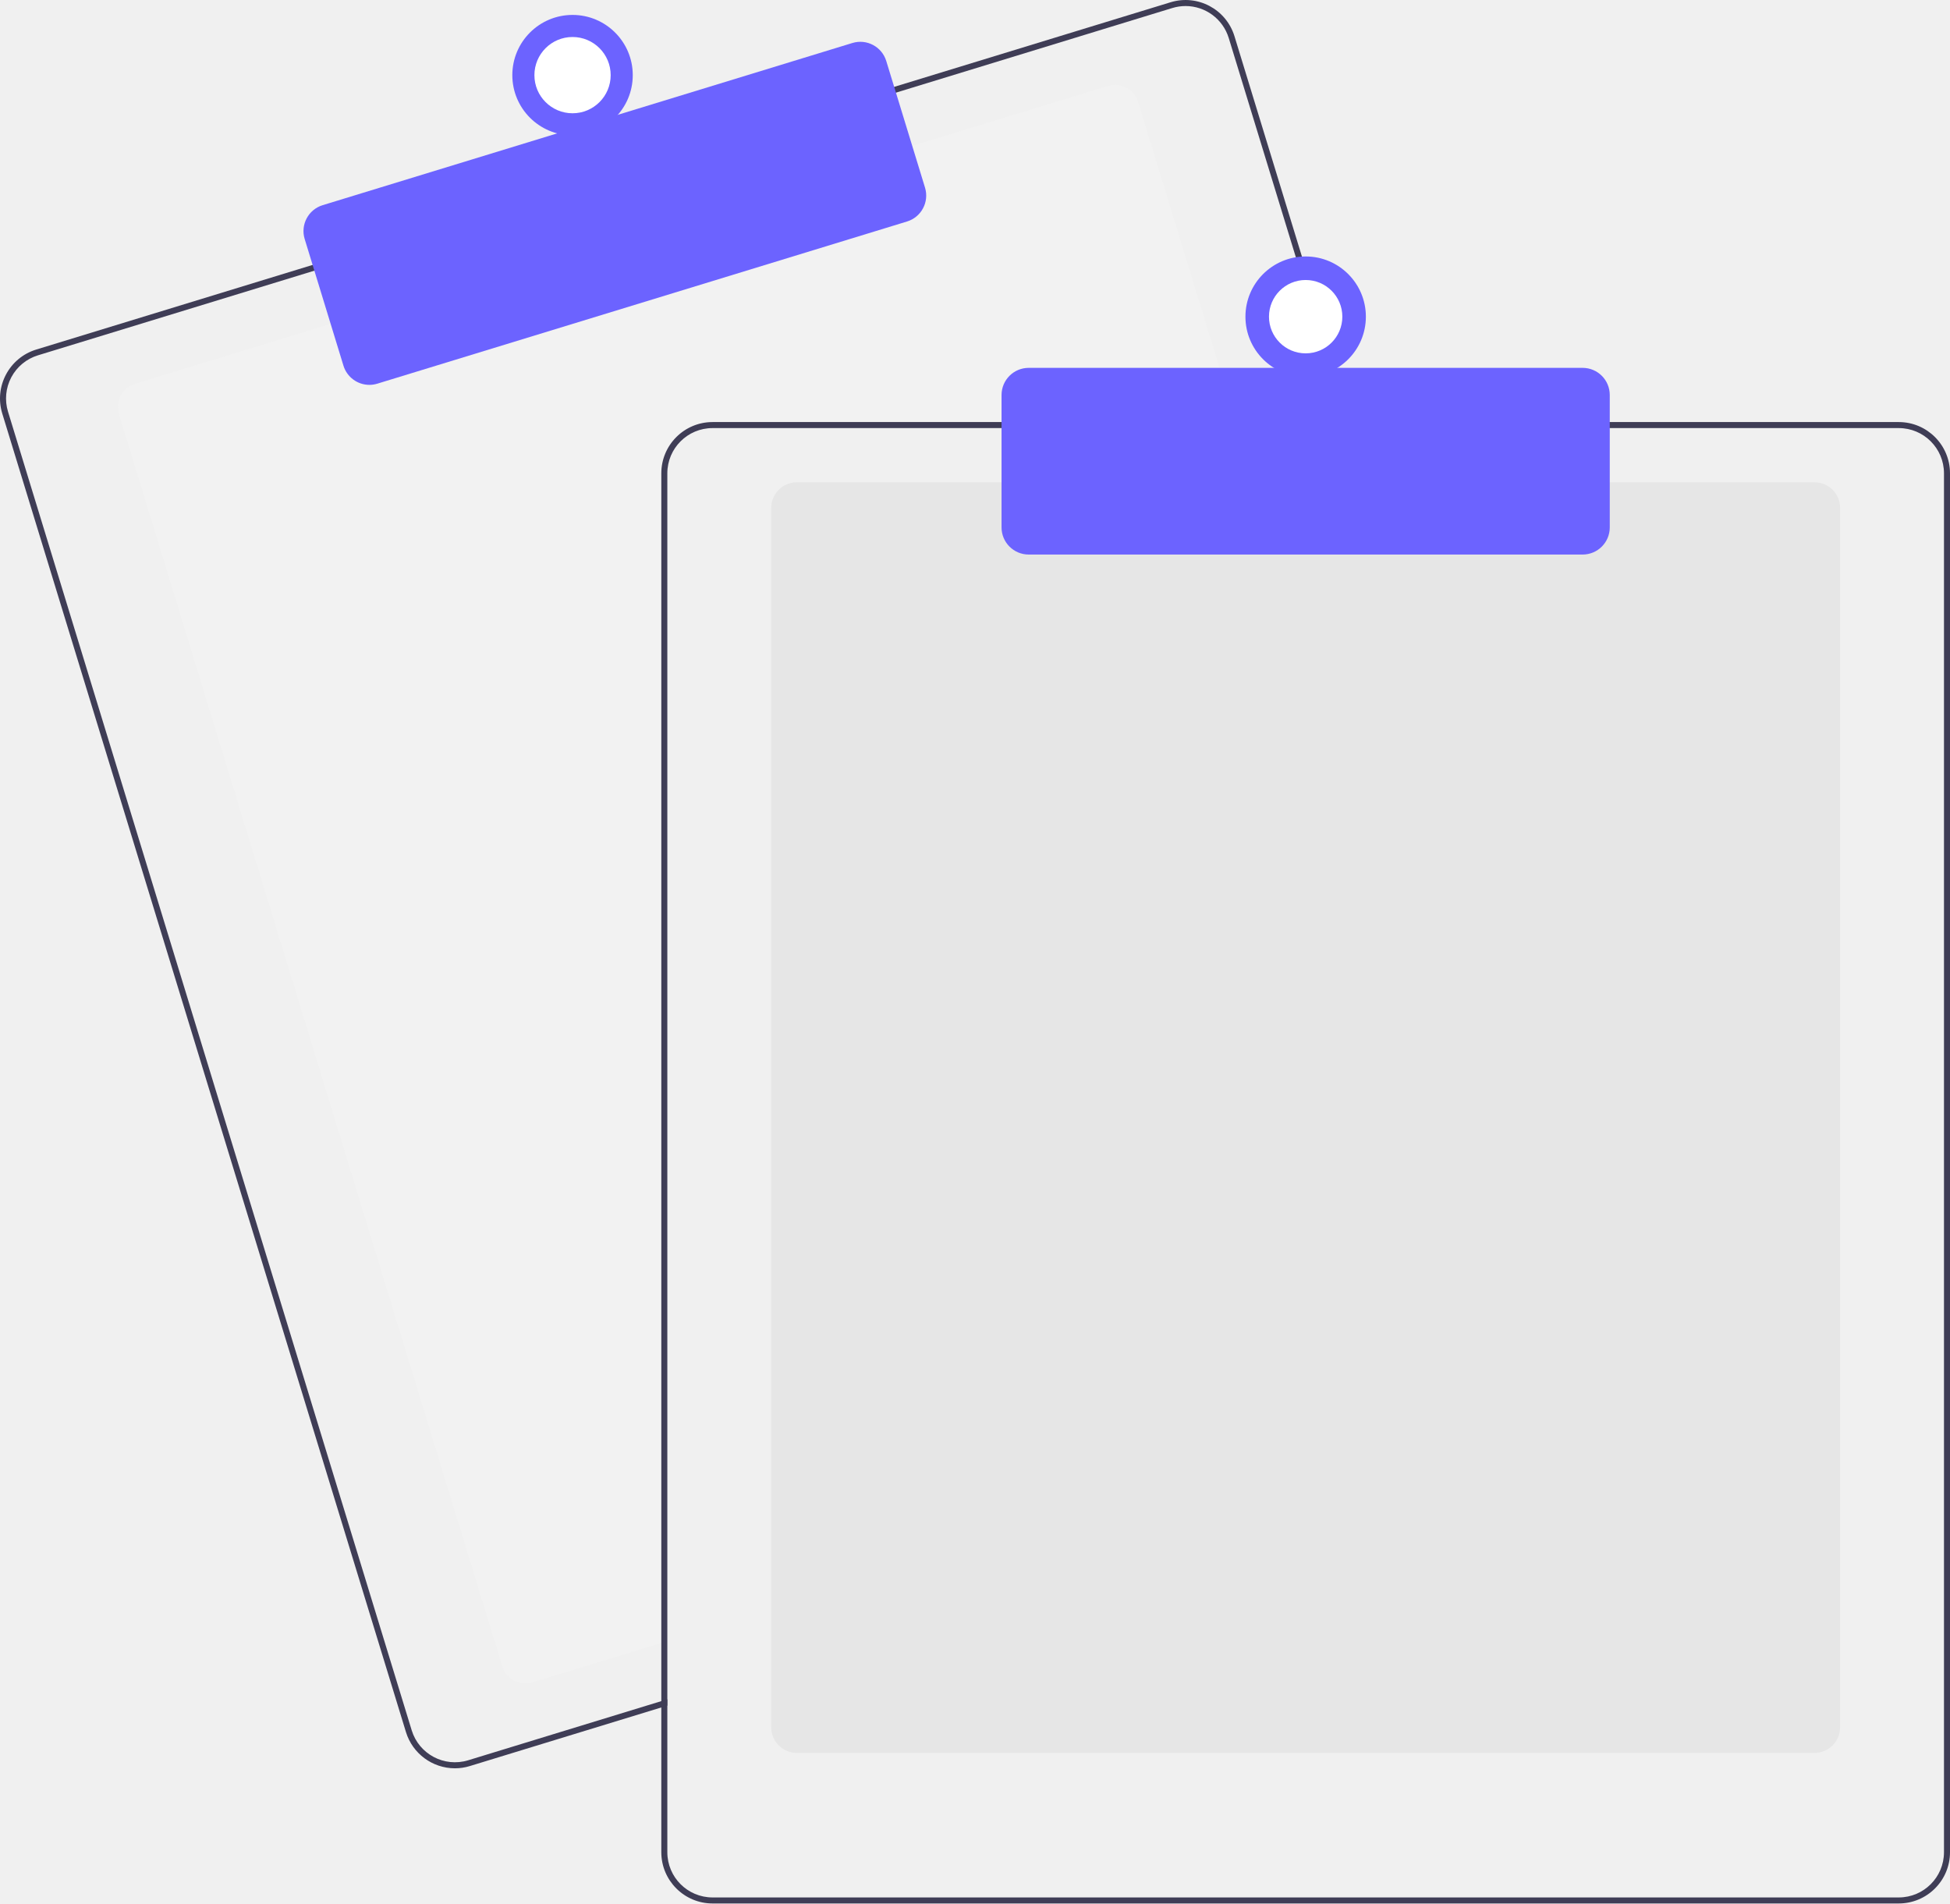
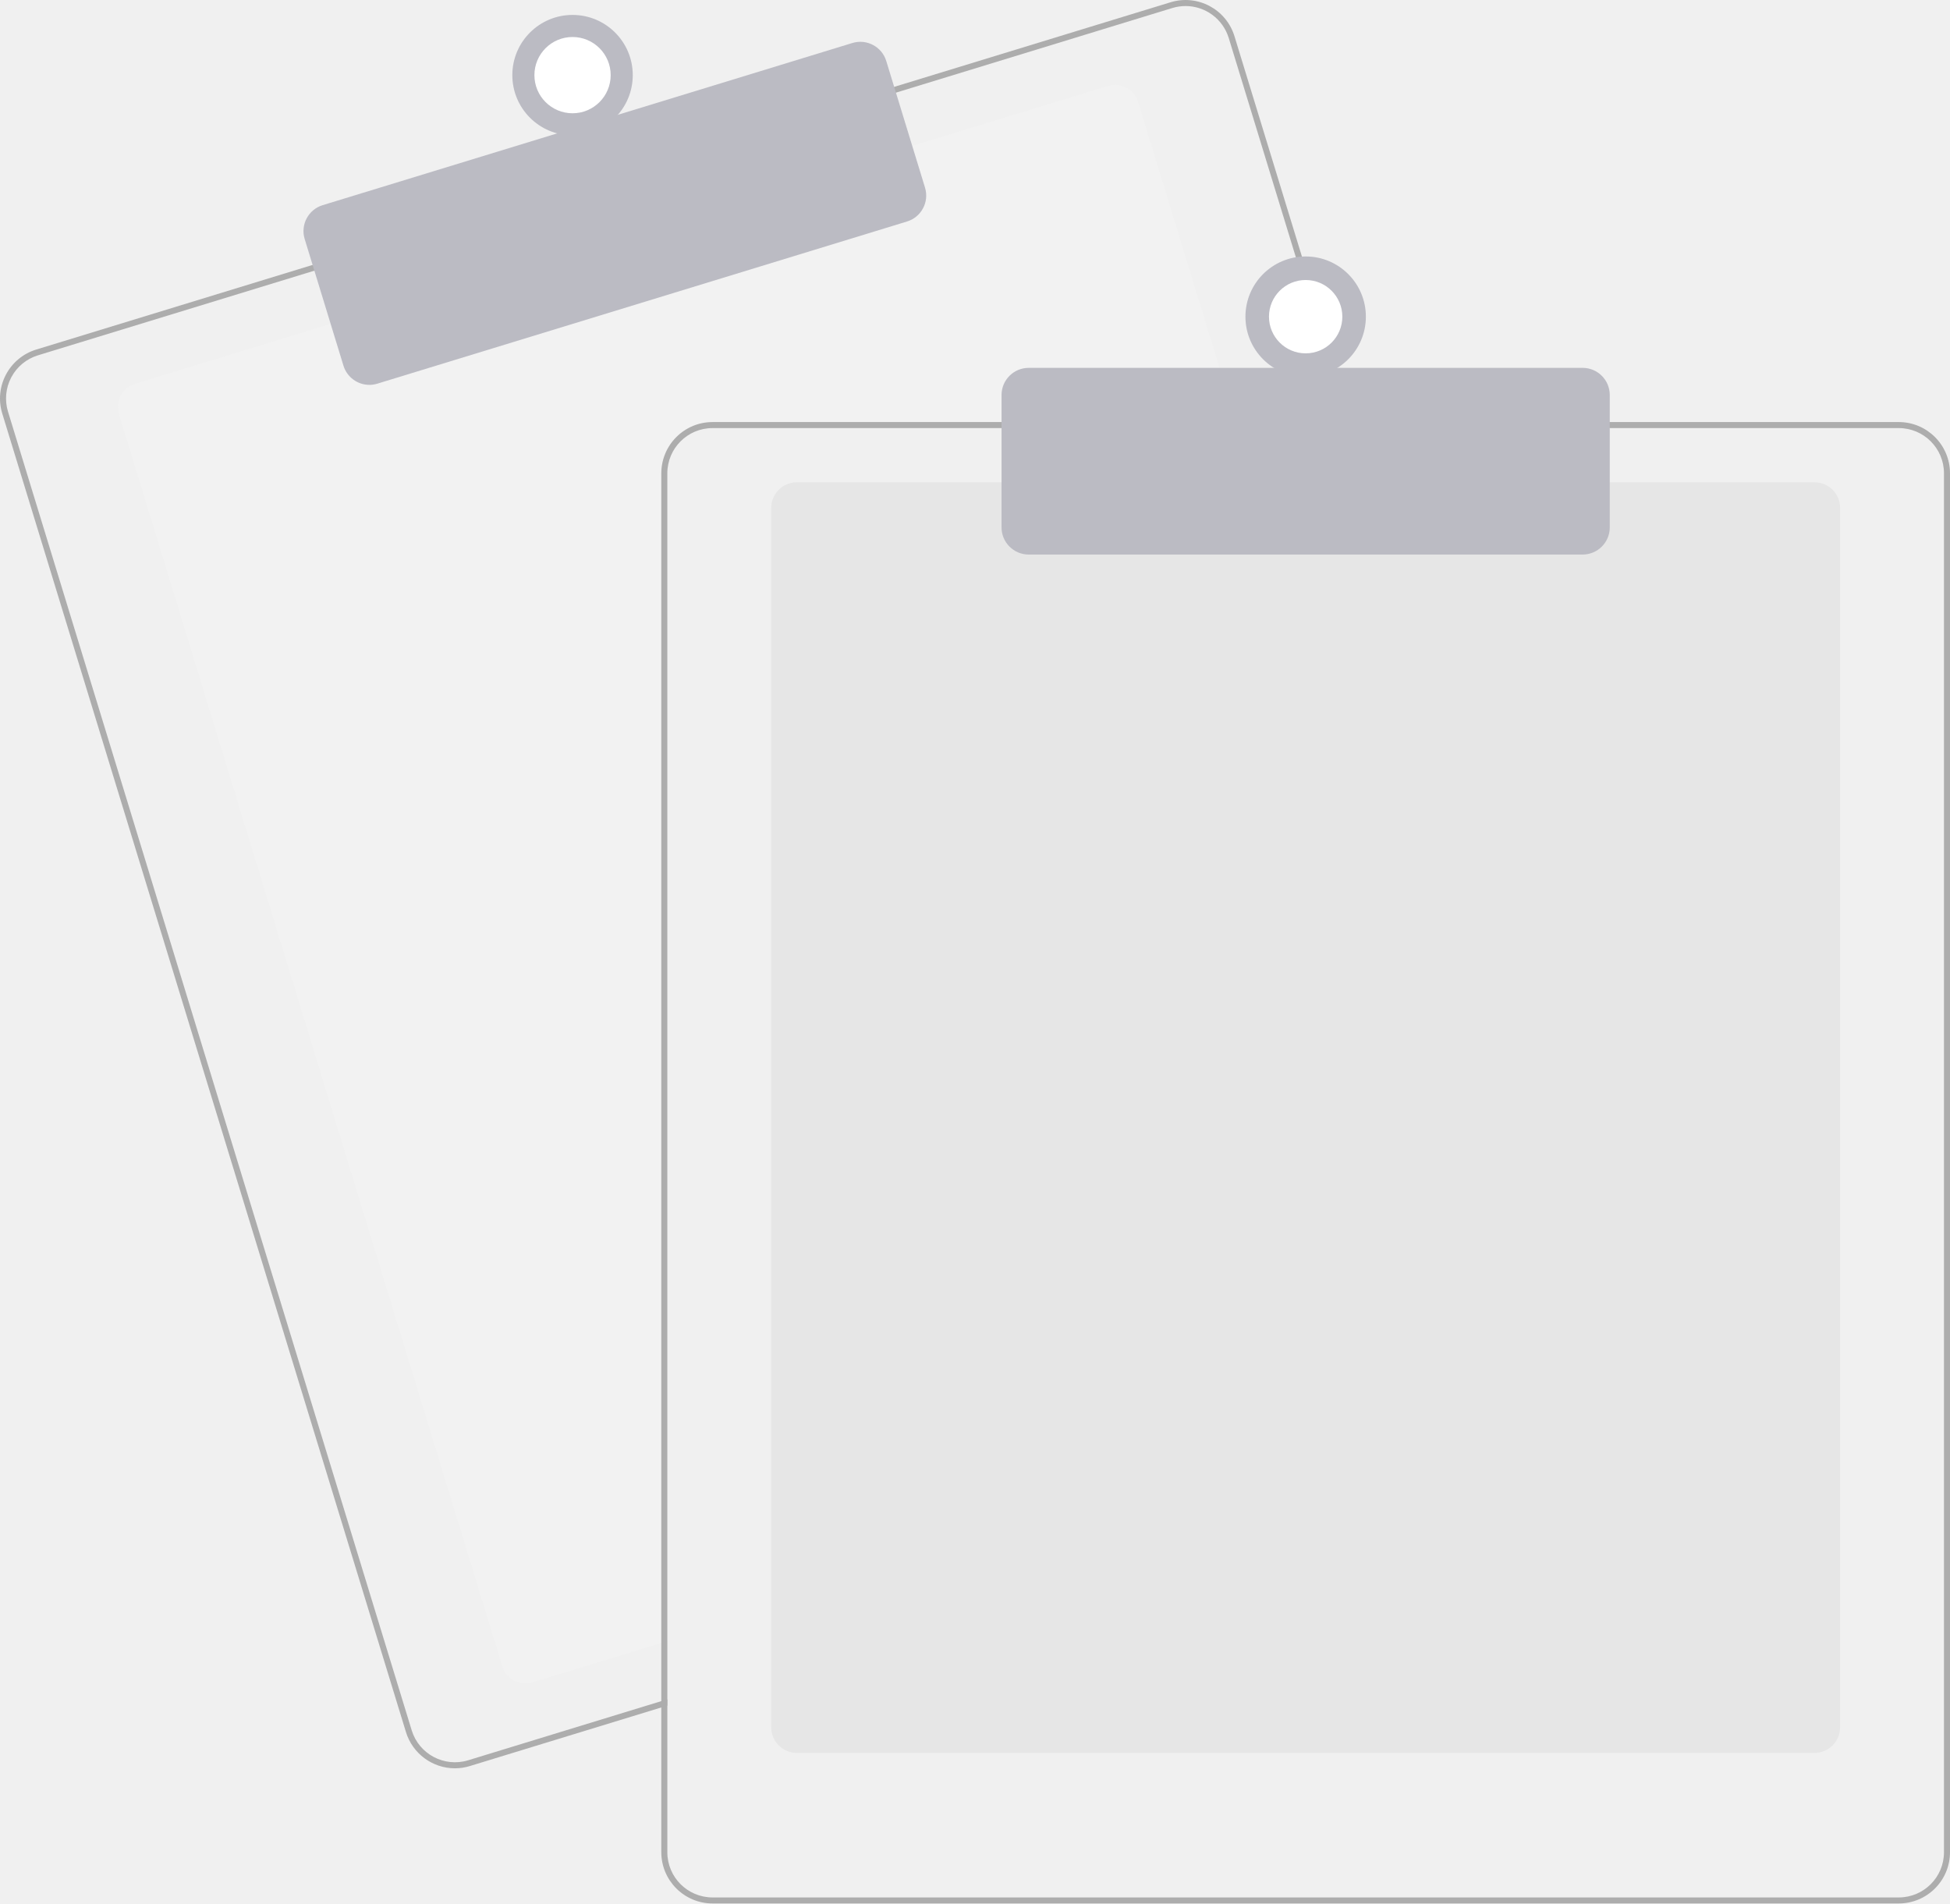
<svg xmlns="http://www.w3.org/2000/svg" data-name="Layer 1" width="647.636" height="632.174" viewBox="0 0 647.636 632.174">
  <path d="M687.328,276.087H512.818a15.018,15.018,0,0,0-15,15v387.85l-2,.61-42.81,13.11a8.007,8.007,0,0,1-9.99-5.31L315.678,271.397a8.003,8.003,0,0,1,5.31-9.99l65.97-20.2,191.25-58.54,65.97-20.2a7.989,7.989,0,0,1,9.99,5.3l32.55,106.32Z" transform="translate(-276.1819 -133.9131)" fill="#f2f2f2" />
-   <path d="M725.408,274.087l-39.23-128.14a16.994,16.994,0,0,0-21.23-11.28l-92.75,28.39L380.958,221.607l-92.75,28.4a17.015,17.015,0,0,0-11.28,21.23l134.08,437.93a17.027,17.027,0,0,0,16.26,12.03,16.789,16.789,0,0,0,4.97-.75l63.58-19.46,2-.62v-2.09l-2,.61-64.17,19.65a15.015,15.015,0,0,1-18.73-9.95l-134.07-437.94a14.979,14.979,0,0,1,9.95-18.73l92.75-28.4,191.24-58.54,92.75-28.4a15.156,15.156,0,0,1,4.41-.66,15.015,15.015,0,0,1,14.32,10.61l39.05,127.56.62,2h2.08Z" transform="translate(-276.1819 -133.9131)" fill="#3f3d56" />
-   <path d="M398.863,261.734a9.016,9.016,0,0,1-8.611-6.367l-12.88-42.072a8.999,8.999,0,0,1,5.971-11.24l175.939-53.864a9.009,9.009,0,0,1,11.241,5.971l12.88,42.072a9.01,9.01,0,0,1-5.971,11.241L401.492,261.339A8.976,8.976,0,0,1,398.863,261.734Z" transform="translate(-276.1819 -133.9131)" fill="#6c63ff" />
-   <circle cx="190.154" cy="24.955" r="20" fill="#6c63ff" />
+   <path d="M725.408,274.087l-39.23-128.14a16.994,16.994,0,0,0-21.23-11.28l-92.75,28.39L380.958,221.607l-92.75,28.4a17.015,17.015,0,0,0-11.28,21.23l134.08,437.93a17.027,17.027,0,0,0,16.26,12.03,16.789,16.789,0,0,0,4.97-.75l63.58-19.46,2-.62v-2.09l-2,.61-64.17,19.65a15.015,15.015,0,0,1-18.73-9.95l-134.07-437.94a14.979,14.979,0,0,1,9.95-18.73l92.75-28.4,191.24-58.54,92.75-28.4a15.156,15.156,0,0,1,4.41-.66,15.015,15.015,0,0,1,14.32,10.61l39.05,127.56.62,2h2.08Z" transform="translate(-276.1819 -133.9131)" fill="#adadad" />
+   <path d="M398.863,261.734a9.016,9.016,0,0,1-8.611-6.367l-12.88-42.072a8.999,8.999,0,0,1,5.971-11.24l175.939-53.864a9.009,9.009,0,0,1,11.241,5.971l12.88,42.072a9.01,9.01,0,0,1-5.971,11.241L401.492,261.339A8.976,8.976,0,0,1,398.863,261.734Z" transform="translate(-276.1819 -133.9131)" fill="#bbbbc3" />
+   <circle cx="190.154" cy="24.955" r="20" fill="#bbbbc3" />
  <circle cx="190.154" cy="24.955" r="12.665" fill="#fff" />
  <path d="M878.818,716.087h-338a8.51,8.51,0,0,1-8.5-8.5v-405a8.51,8.51,0,0,1,8.5-8.5h338a8.51,8.51,0,0,1,8.5,8.5v405A8.51,8.51,0,0,1,878.818,716.087Z" transform="translate(-276.1819 -133.9131)" fill="#e6e6e6" />
-   <path d="M723.318,274.087h-210.5a17.024,17.024,0,0,0-17,17v407.8l2-.61v-407.19a15.018,15.018,0,0,1,15-15H723.938Zm183.5,0h-394a17.024,17.024,0,0,0-17,17v458a17.024,17.024,0,0,0,17,17h394a17.024,17.024,0,0,0,17-17v-458A17.024,17.024,0,0,0,906.818,274.087Zm15,475a15.018,15.018,0,0,1-15,15h-394a15.018,15.018,0,0,1-15-15v-458a15.018,15.018,0,0,1,15-15h394a15.018,15.018,0,0,1,15,15Z" transform="translate(-276.1819 -133.9131)" fill="#3f3d56" />
-   <path d="M801.818,318.087h-184a9.01,9.01,0,0,1-9-9v-44a9.01,9.01,0,0,1,9-9h184a9.01,9.01,0,0,1,9,9v44A9.01,9.01,0,0,1,801.818,318.087Z" transform="translate(-276.1819 -133.9131)" fill="#6c63ff" />
-   <circle cx="433.636" cy="105.174" r="20" fill="#6c63ff" />
+   <path d="M723.318,274.087h-210.5a17.024,17.024,0,0,0-17,17v407.8l2-.61v-407.19a15.018,15.018,0,0,1,15-15H723.938Zm183.5,0h-394a17.024,17.024,0,0,0-17,17v458a17.024,17.024,0,0,0,17,17h394a17.024,17.024,0,0,0,17-17v-458A17.024,17.024,0,0,0,906.818,274.087Zm15,475a15.018,15.018,0,0,1-15,15h-394a15.018,15.018,0,0,1-15-15v-458a15.018,15.018,0,0,1,15-15h394a15.018,15.018,0,0,1,15,15Z" transform="translate(-276.1819 -133.9131)" fill="#adadad" />
+   <path d="M801.818,318.087h-184a9.01,9.01,0,0,1-9-9v-44a9.01,9.01,0,0,1,9-9h184a9.01,9.01,0,0,1,9,9v44A9.01,9.01,0,0,1,801.818,318.087Z" transform="translate(-276.1819 -133.9131)" fill="#bbbbc3" />
+   <circle cx="433.636" cy="105.174" r="20" fill="#bbbbc3" />
  <circle cx="433.636" cy="105.174" r="12.182" fill="#fff" />
</svg>
